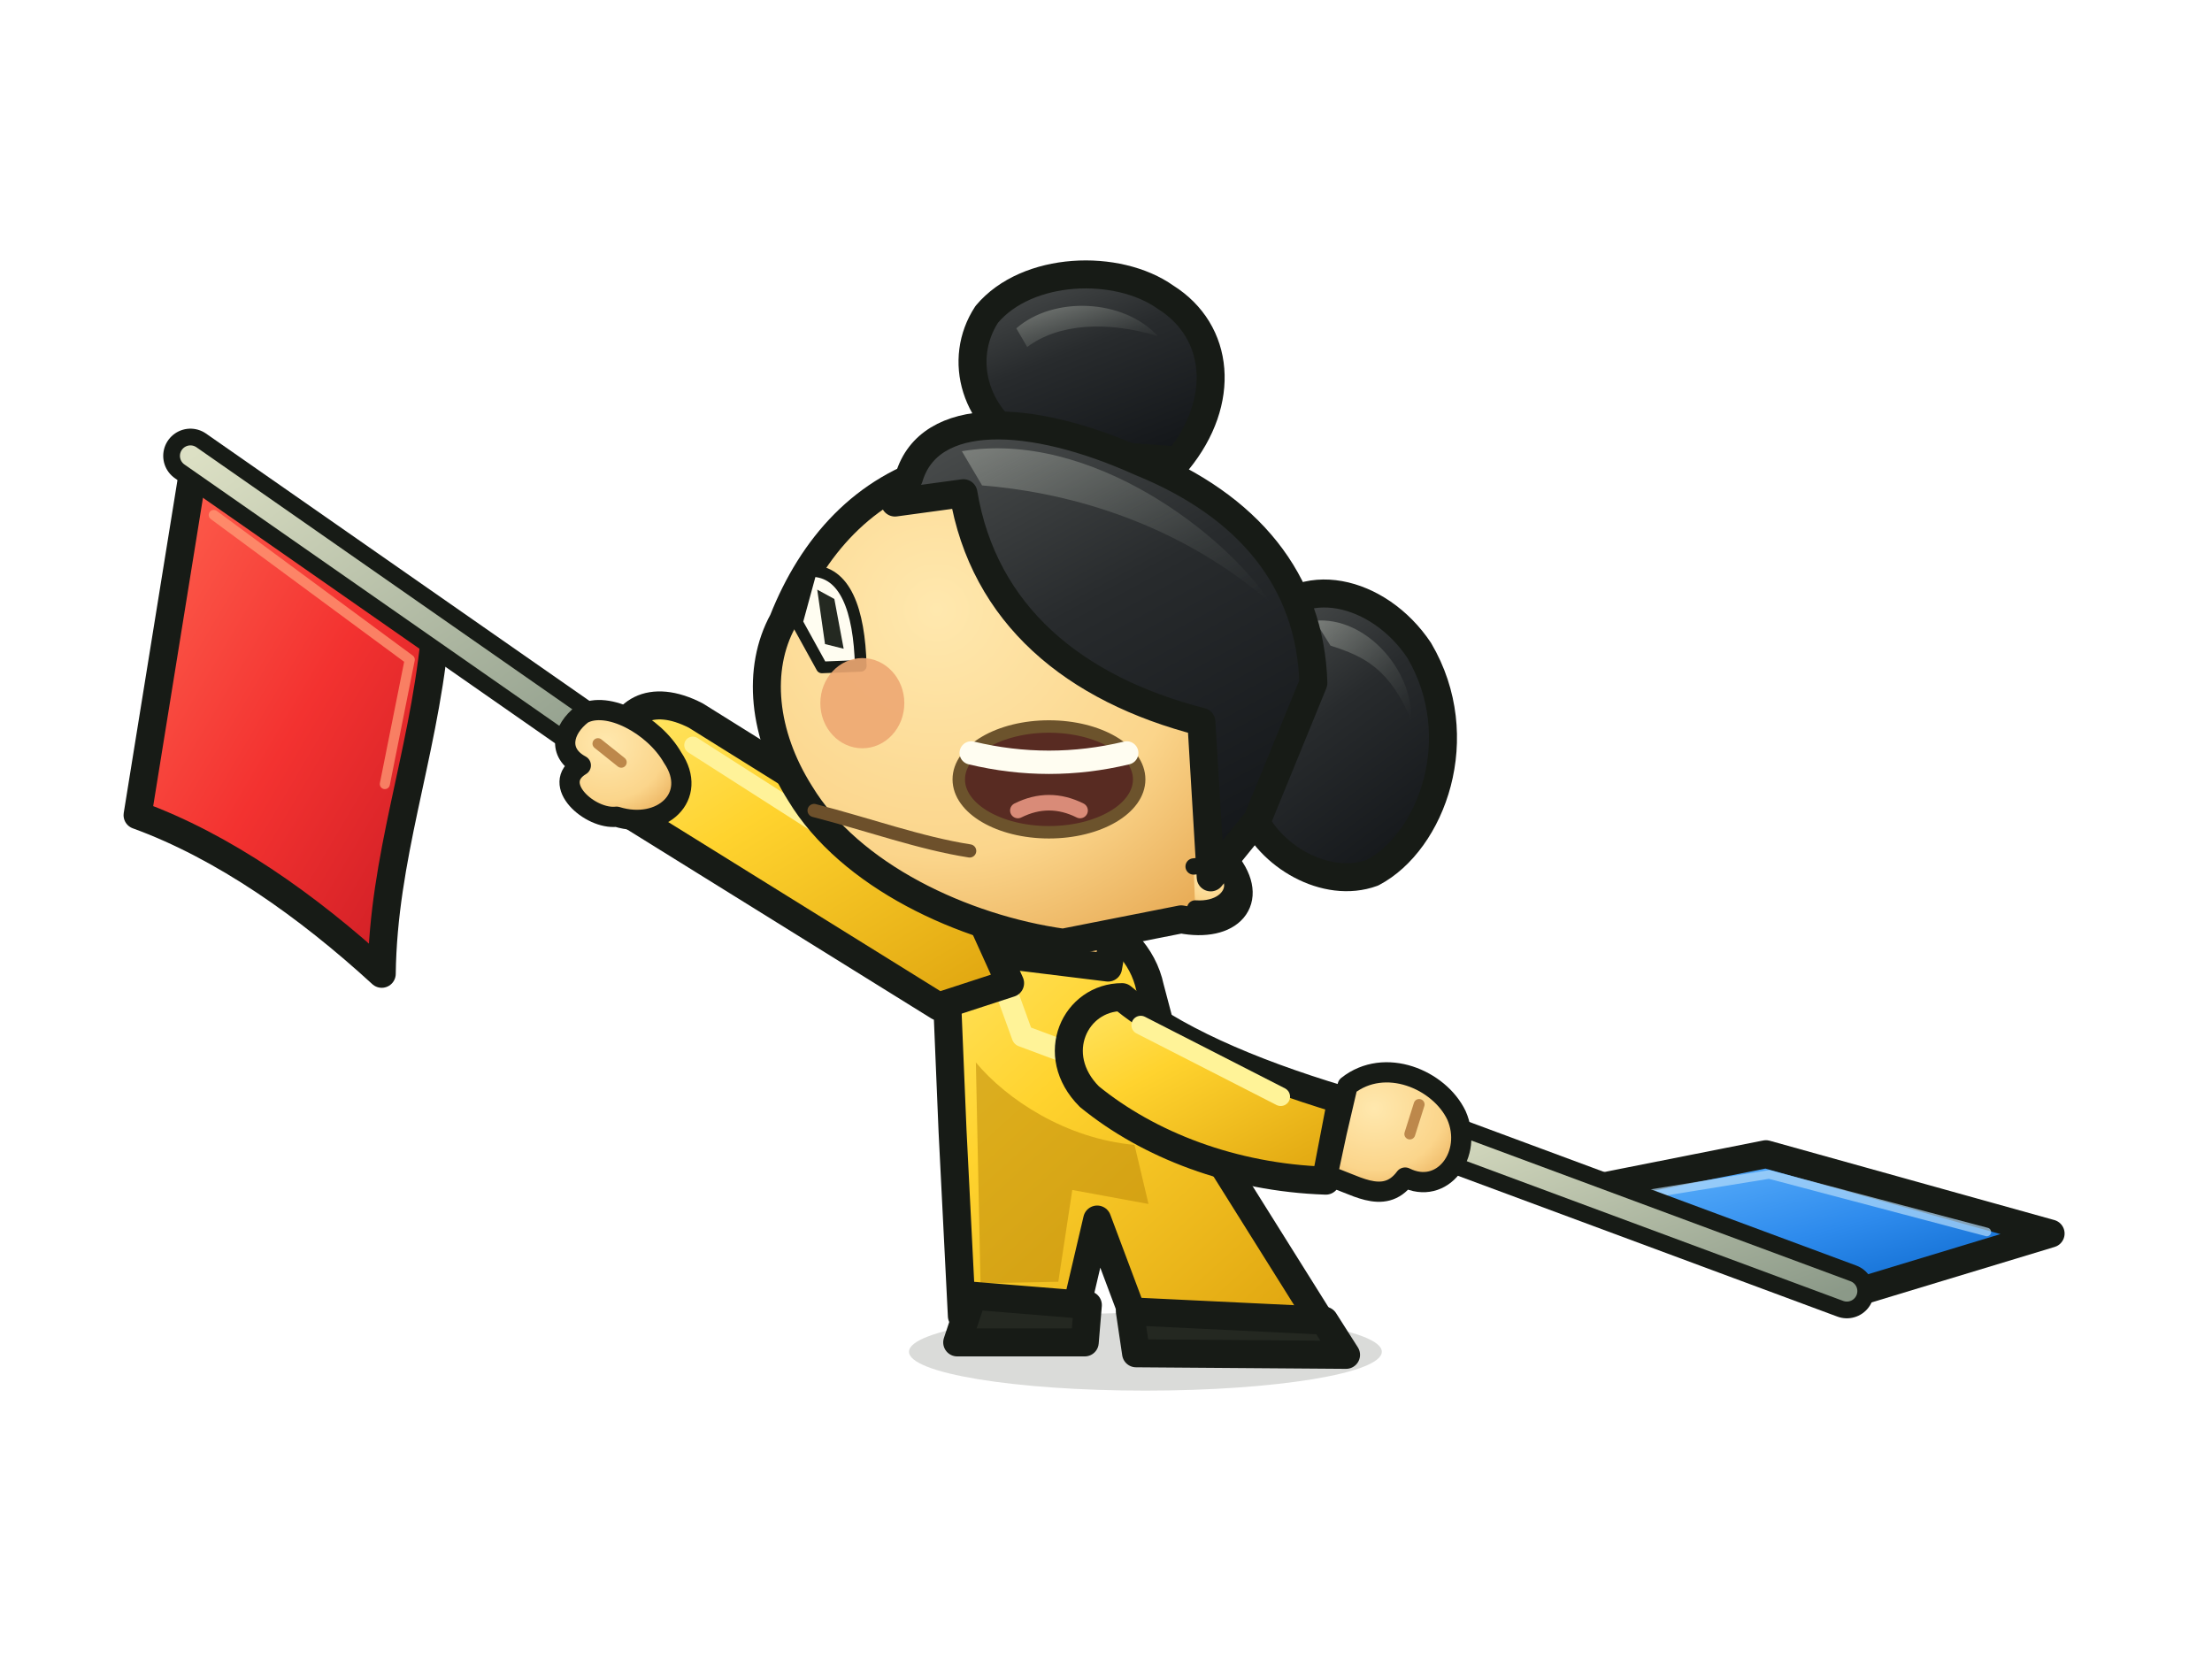
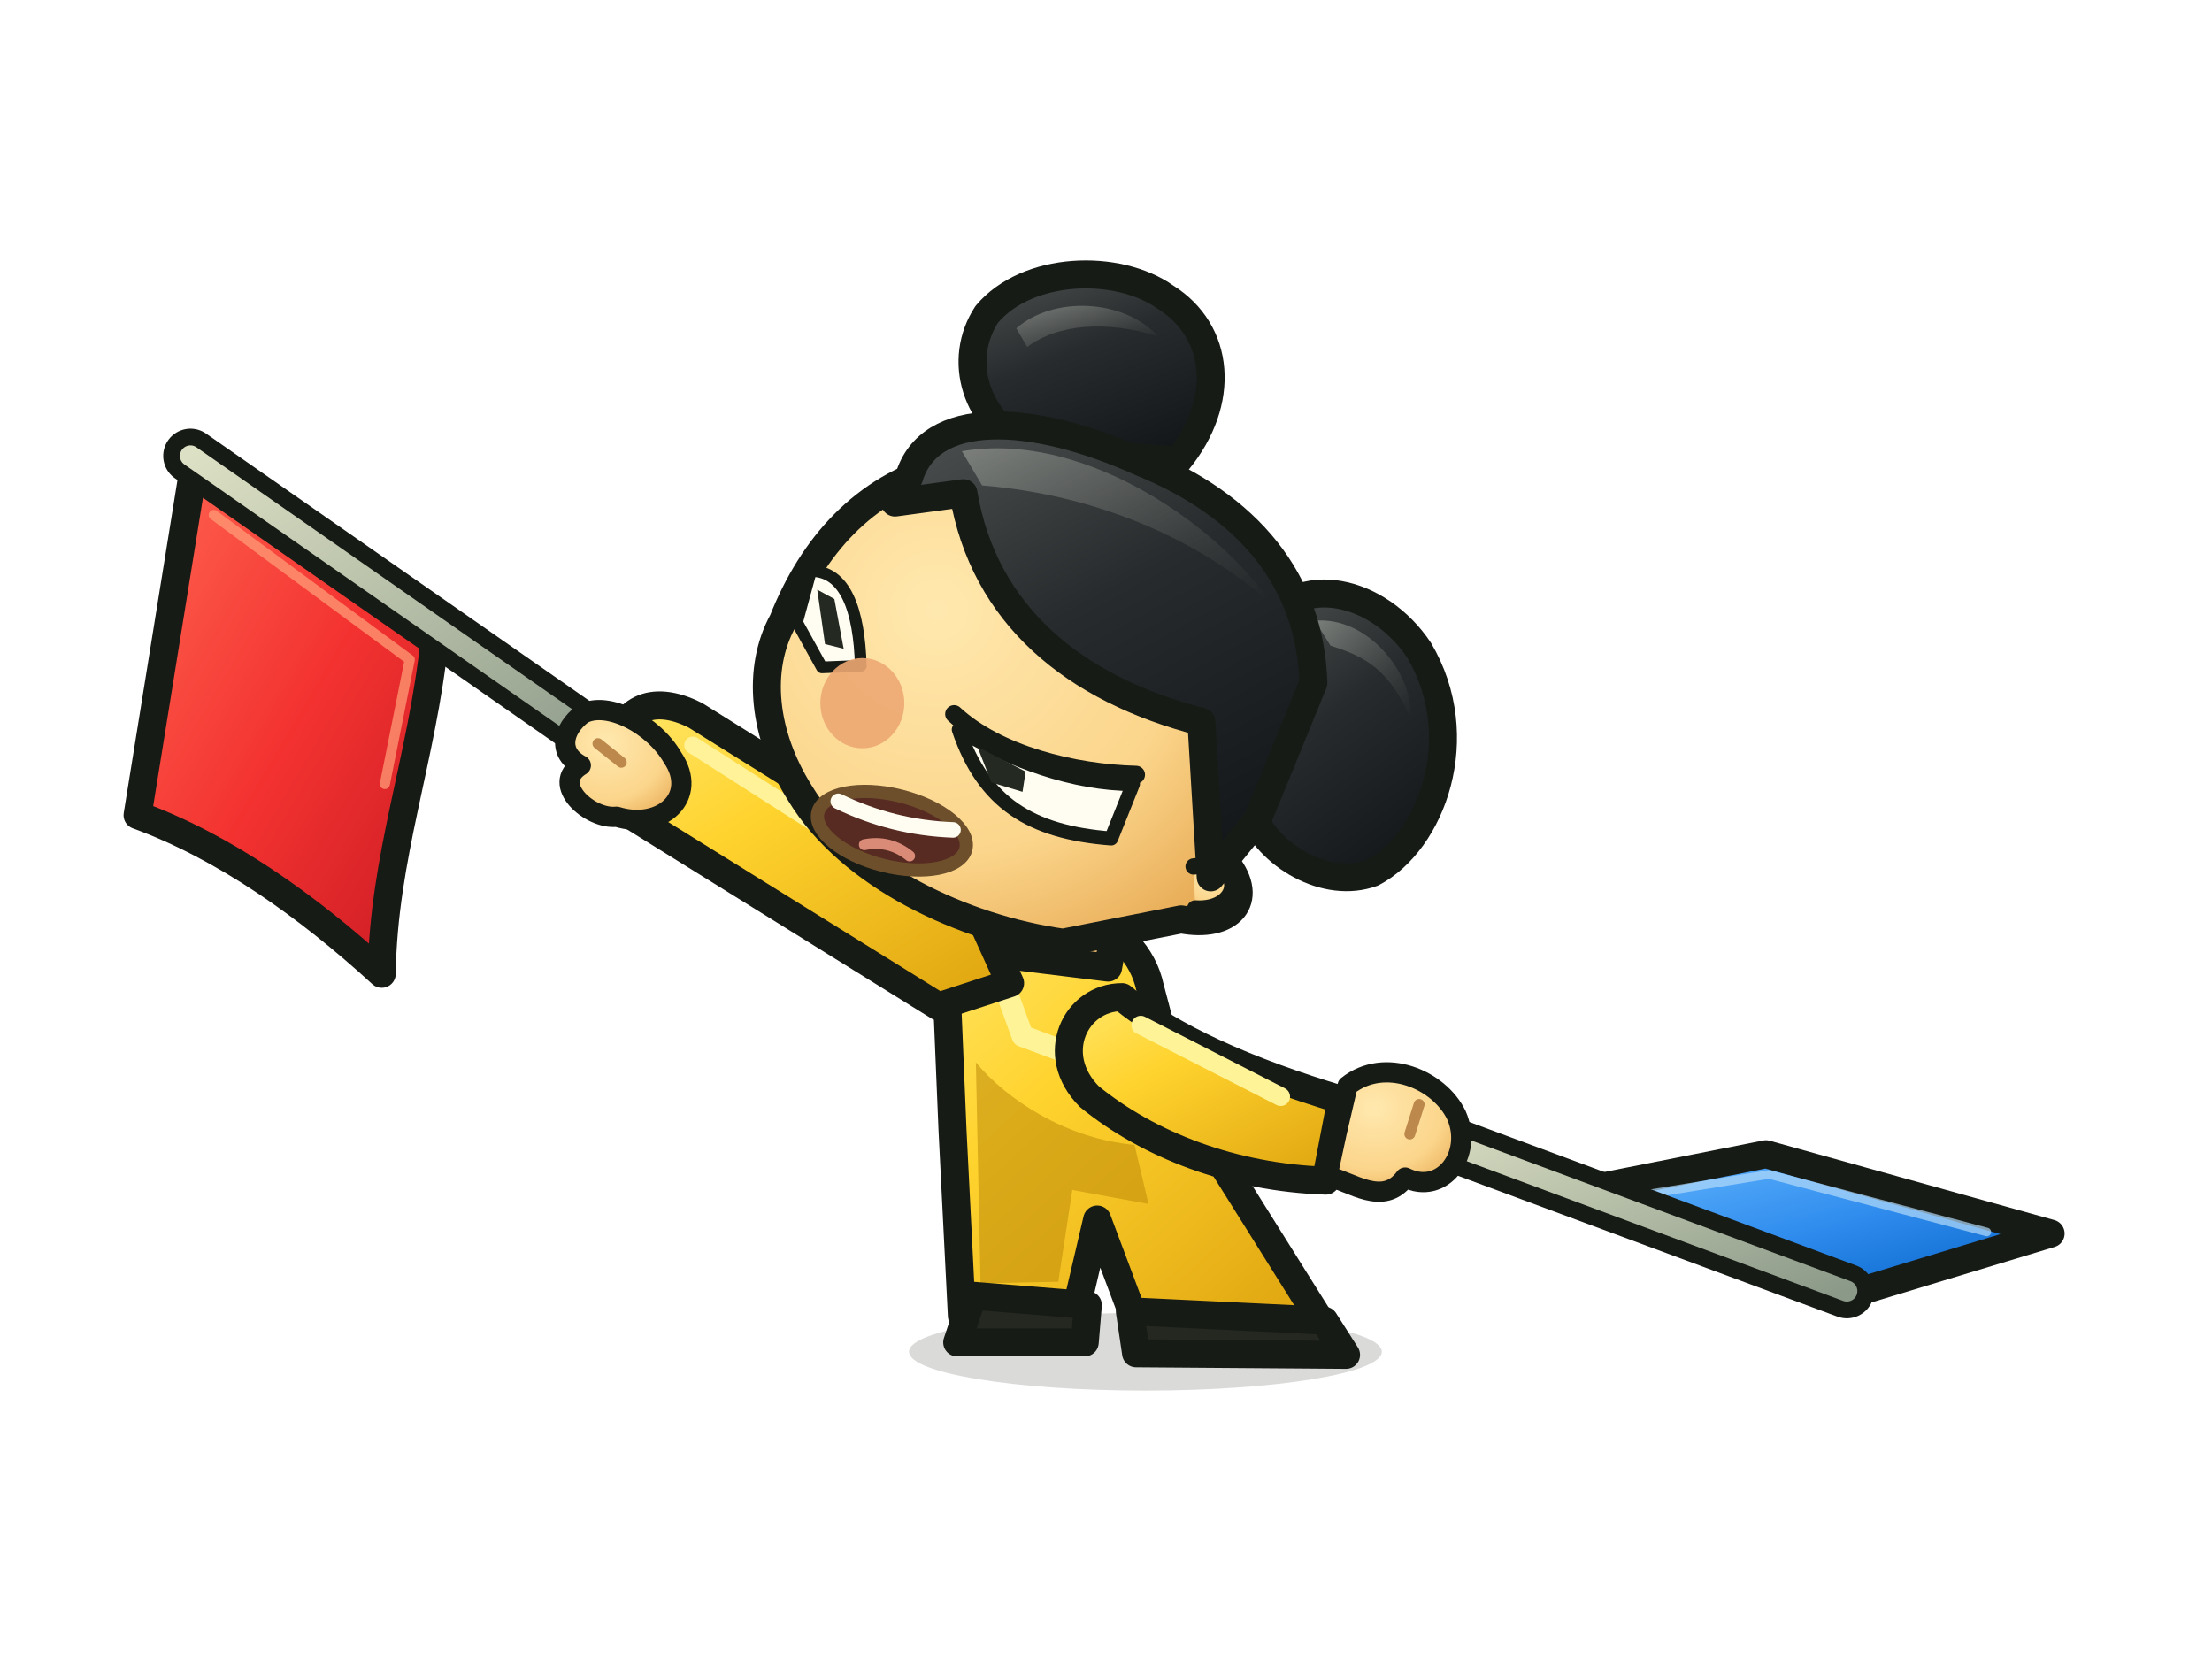
<svg xmlns="http://www.w3.org/2000/svg" width="320" height="240" viewBox="0 0 320 240">
  <defs>
    <linearGradient id="ref-hair" x1=".2" y1="0" x2=".7" y2="1">
      <stop stop-color="#484b4b" />
      <stop offset=".42" stop-color="#282b2d" />
      <stop offset="1" stop-color="#14171a" />
    </linearGradient>
    <linearGradient id="ref-hair-light" x1="0" y1="0" x2="1" y2="1">
      <stop stop-color="#898d88" stop-opacity=".8" />
      <stop offset="1" stop-color="#555b58" stop-opacity="0" />
    </linearGradient>
    <radialGradient id="ref-skin" cx=".35" cy=".3" r=".8">
      <stop stop-color="#ffe8ae" />
      <stop offset=".65" stop-color="#fbd58b" />
      <stop offset="1" stop-color="#e9ae59" />
    </radialGradient>
    <linearGradient id="ref-gold" x1="0" y1="0" x2=".8" y2="1">
      <stop stop-color="#ffe668" />
      <stop offset=".4" stop-color="#ffd32e" />
      <stop offset="1" stop-color="#e2a912" />
    </linearGradient>
    <linearGradient id="ref-gold-shadow" x1="0" y1="0" x2="1" y2="1">
      <stop stop-color="#e8b019" />
      <stop offset="1" stop-color="#b78008" />
    </linearGradient>
    <linearGradient id="ref-blue" x1="0" y1="0" x2=".9" y2="1">
      <stop stop-color="#67b9ff" />
      <stop offset=".55" stop-color="#2e8bed" />
      <stop offset="1" stop-color="#0763c8" />
    </linearGradient>
    <linearGradient id="ref-red" x1="0" y1="0" x2="1" y2="1">
      <stop stop-color="#ff6551" />
      <stop offset=".52" stop-color="#f33230" />
      <stop offset="1" stop-color="#c91b24" />
    </linearGradient>
    <linearGradient id="ref-pole" x1="0" y1="0" x2="1" y2="1">
      <stop stop-color="#dce0c4" />
      <stop offset="1" stop-color="#8b9988" />
    </linearGradient>
  </defs>
  <g id="referee-red-turn">
    <g transform="translate(-26 -29) scale(2.25)" stroke="#171b16" stroke-width="1.8" stroke-linecap="round" stroke-linejoin="round">
      <ellipse cx="85.2" cy="99.8" rx="15.2" ry="2.5" fill="#151a10" fill-opacity=".16" stroke="none" />
      <path d="M113.5 89.4 125.1 87.1 143.4 92.2 130.2 96.2Z" fill="url(#ref-blue)" />
      <path d="M117.3 89.7 125.3 88.4 139.3 92.1" fill="none" stroke="#b3dafa" stroke-width=".55" stroke-opacity=".7" />
      <path d="M101.2 85.1 130.3 95.9" fill="none" stroke-width="3.5" />
      <path d="M101.2 85.1 130.3 95.9" fill="none" stroke="url(#ref-pole)" stroke-width="1.35" />
      <path d="M75.3 70.9C79.1 70.3 84.6 72.1 85.5 76.4L87.3 83.2 96.7 98.2 84.8 98.5 82.1 91.3 80.6 97.7 73.4 97.5 72.8 85.6 72.4 76Z" fill="url(#ref-gold)" />
      <path d="M74.3 81.2C76.3 83.6 80.1 86.1 84.5 86.5L85.4 90.3 80.5 89.4 79.6 95.3 74.6 95.4Z" fill="#bd8b0a" fill-opacity=".55" stroke="none" />
      <path d="M75.2 73.7 77.3 79.5 82.4 81.4" fill="none" stroke="#fff398" stroke-width="1.4" />
      <path d="M74.1 96.2 81.5 96.8 81.3 99.2 73.1 99.2Z" fill="#242821" />
      <path d="M84.2 97.2 96.7 97.8 98.1 100 84.6 99.9Z" fill="#242821" />
      <path d="M76.6 68.5 76.3 74.3 82.8 75.1 83.9 68.9Z" fill="url(#ref-skin)" />
      <path d="M73.6 69.7 56.3 58.9C53.4 57.4 51.4 58.6 51.2 61.2L52.1 65.3 71.9 77.6 76.5 76.1Z" fill="url(#ref-gold)" />
      <path d="M56.1 60.8 70.8 70.2" fill="none" stroke="#fff299" stroke-width="1.1" />
      <path d="M24 43 39.5 54C38.7 61.7 36.2 68 36.1 75.5 31.3 71.1 25.9 67.3 20.4 65.3Z" fill="url(#ref-red)" />
      <path d="M25.3 46 37.9 55.3 36.3 63.3" fill="none" stroke="#ff9b76" stroke-width=".65" stroke-opacity=".75" />
      <path d="M23.8 42.2 52.2 62" fill="none" stroke-width="3.5" />
      <path d="M23.8 42.2 52.2 62" fill="none" stroke="url(#ref-pole)" stroke-width="1.35" />
      <path d="M49 58.8C47.7 59.8 47.4 61.3 48.9 62.1 46.9 63.3 49.5 65.6 51.2 65.4 54.1 66.3 56.5 64.1 54.8 61.6 53.6 59.5 50.6 57.9 49 58.8Z" fill="url(#ref-skin)" stroke-width="1.3" />
      <path d="M50 60.7 51.5 61.9" fill="none" stroke="#bd884b" stroke-width=".7" />
      <path d="M77.9 41.8C74.2 40 73.1 36 75 33.1 77.6 30 83.4 29.8 86.5 32 90 34.2 90.4 38.7 87.3 42.5Z" fill="url(#ref-hair)" />
      <path d="M76.9 34C79.3 31.9 83.8 32.1 86 34.5 82.7 33.5 79.6 33.7 77.6 35.2Z" fill="url(#ref-hair-light)" stroke="none" />
      <path d="M92.8 53.2C95.1 49.6 100.2 50.8 102.8 54.7 106.1 60.3 103.6 67 99.8 69 96.8 70.1 93.1 67.9 92 65.1Z" fill="url(#ref-hair)" />
      <path d="M96.1 52.8C99.3 52.5 102.4 55.9 102.3 59.2 100.9 55.9 99.3 55.1 97.1 54.4Z" fill="url(#ref-hair-light)" stroke="none" />
      <path d="M72.1 42.9C67.1 44.3 63.8 48 61.9 52.8 60.2 55.9 60.6 60.1 63 63.9 66.2 69.2 73.5 72.6 79.9 73.5L87.5 72C90.6 72.6 92.3 70.8 90.4 68.4L92 56.9 85.9 45.7Z" fill="url(#ref-skin)" />
      <path d="M88.3 68.6C91.7 68.1 91.5 71.5 88.4 71.3" fill="url(#ref-skin)" stroke-width="1.05" />
      <path d="M70 43.6C71.3 39.2 77.8 39.4 84.9 42.6 91.8 45.4 95.8 50.2 96 56.8L92.4 65.6 89.4 69.3 88.8 59.3C80.6 57.2 74.8 52.4 73.5 44.6L69.1 45.2Z" fill="url(#ref-hair)" />
      <path d="M73.4 41.9C81.7 40.5 90.4 47.3 93.2 51.6 86.9 46.2 79.7 44.5 74.7 44.1Z" fill="url(#ref-hair-light)" stroke="none" />
      <path d="M63.7 49.6C65.9 49.6 66.8 52.1 66.9 55.7L64.4 55.8 62.8 52.9Z" fill="#fffdf1" stroke-width=".75" />
      <path d="M64.1 50.8 65.2 51.4 65.8 54.6 64.6 54.3Z" fill="#242921" stroke="none" />
-       <g class="speech-mouth">
-         <ellipse cx="79" cy="63" rx="5.8" ry="3.4" fill="#582b22" stroke="#6c532c" stroke-width=".8" />
-         <path d="M74 61.3Q79 62.5 84 61.3" fill="none" stroke="#fffdf1" stroke-width="1.5" />
-         <path d="M77 65q2-1 4 0" fill="none" stroke="#d98b78" stroke-width="1" />
+       <path d="M73.2 59.8C76.5 61.8 80.6 63.3 84.4 63.3L83 66.8C77.8 66.4 74.8 64.5 73.2 59.8Z" fill="#fffdf1" stroke-width=".9" />
+       <path d="M74.4 60.9 77.5 62.5 77.3 63.8 75.3 63.2Z" fill="#242921" stroke="none" />
+       <path d="M72.9 58.8C75.7 61.4 80.6 62.6 84.6 62.7" fill="none" stroke-width="1.15" />
+       <ellipse cx="67" cy="58.1" rx="2.7" ry="2.9" fill="#eda873" fill-opacity=".9" stroke="none" />
+       <g transform="rotate(14 68.9 66.3)">
+         <g class="speech-mouth">
+           <ellipse cx="68.9" cy="66.3" rx="4.9" ry="2.3" fill="#582b22" stroke="#6d502b" stroke-width=".85" />
+           <path d="M65.1 65.3q3.8 .8 7.6 0" fill="none" stroke="#fffdf1" stroke-width="1" />
+           <path d="M67.4 67.6q1.5-.7 3 0" fill="none" stroke="#d98b78" stroke-width=".7" />
+         </g>
      </g>
-       <ellipse cx="67" cy="58.1" rx="2.7" ry="2.9" fill="#eda873" fill-opacity=".9" stroke="none" />
-       <path d="M63.9 65C67.4 65.9 70.7 67.1 73.9 67.6" fill="none" stroke="#6d502b" stroke-width=".85" />
      <path d="M83.7 77C86.8 79.6 91.8 81.8 97.8 83.6L96.8 88.8C90.8 88.6 85.4 86.5 81.6 83.4 78.9 80.7 80.7 77 83.7 77Z" fill="url(#ref-gold)" />
      <path d="M84.9 78.8 93.9 83.4" fill="none" stroke="#fff398" stroke-width="1.2" />
      <path d="M98.2 82.7C100.6 80.8 104.1 82.3 105.2 84.6 106.3 87.1 104.3 89.8 101.9 88.6 100.5 90.5 98.5 88.9 96.9 88.5L97.5 85.7Z" fill="url(#ref-skin)" stroke-width="1.3" />
      <path d="M102.8 83.9 102.2 85.8" fill="none" stroke="#bd884b" stroke-width=".7" />
    </g>
  </g>
  <style>@keyframes referee-speech{0%,100%{transform:scaleY(.12)}20%{transform:scaleY(1)}45%{transform:scaleY(.25)}70%{transform:scaleY(.85)}}.speech-mouth{transform-box:fill-box;transform-origin:50% 35%;animation:referee-speech 240ms ease-in-out infinite}@media(prefers-reduced-motion:reduce){.speech-mouth{animation:none}}</style>
</svg>
